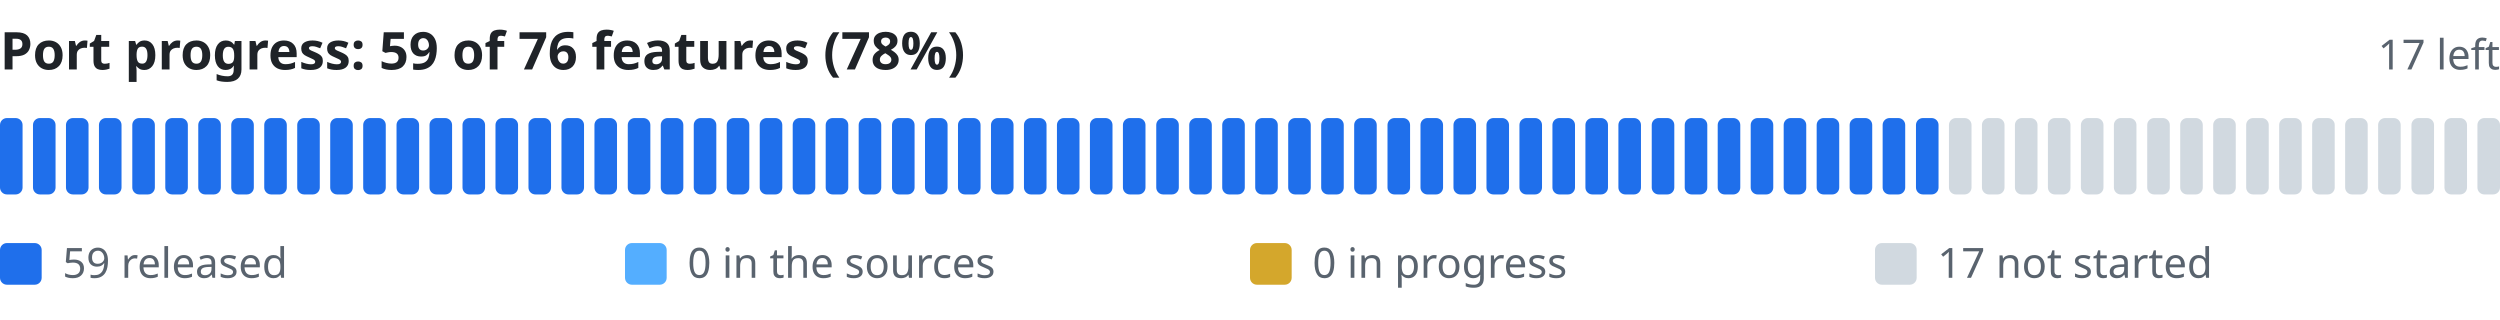
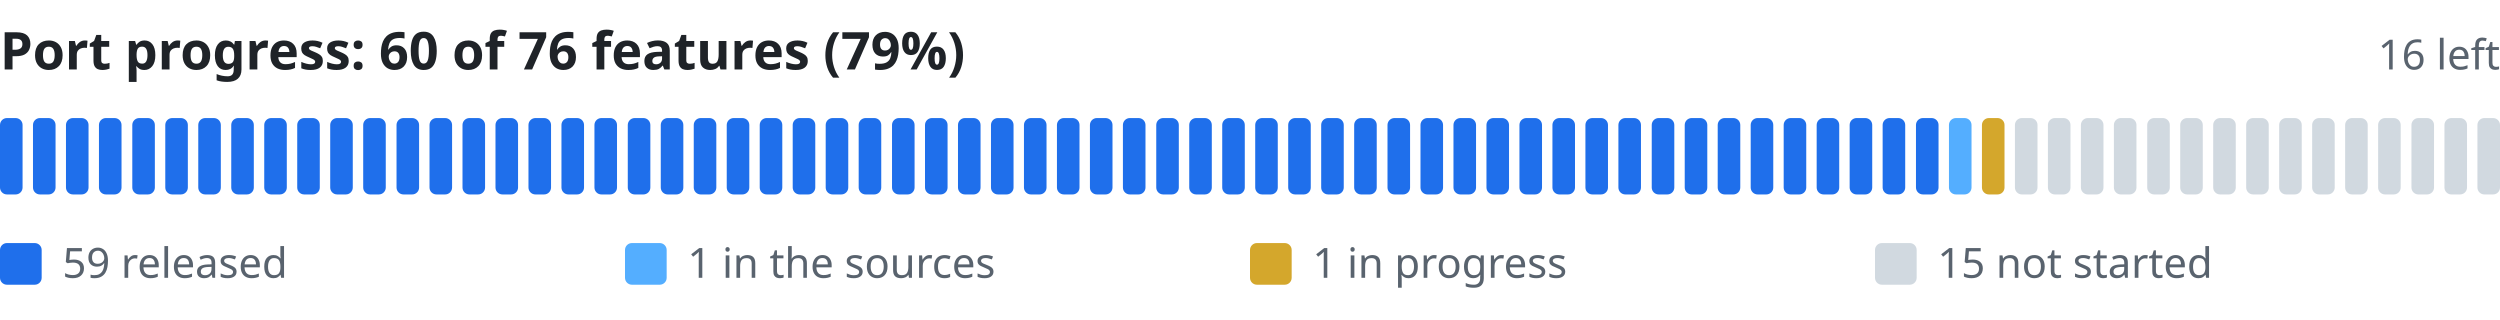
- <svg xmlns="http://www.w3.org/2000/svg" width="720" height="92" viewBox="0 0 720 92" role="img" aria-label="59 of 76 features done, 17 left">
+ <svg xmlns="http://www.w3.org/2000/svg" width="720" height="92" viewBox="0 0 720 92" role="img" aria-label="60 of 76 features done, 16 left">
  <style>
text { font-family: -apple-system, "Segoe UI", "Noto Sans", Helvetica, Arial, sans-serif; fill: #1f2328; }
.title { font-size: 15px; font-weight: 600; }
.small { font-size: 12px; fill: #59636e; }
.released { fill: #1f6feb; }
.sources { fill: #54aeff; }
.doing { fill: #d4a72c; }
.left { fill: #d1d9e0; }
@media (prefers-color-scheme: dark) {
  text { fill: #f0f6fc; }
  .small { fill: #9198a1; }
  .released { fill: #4493f8; }
  .sources { fill: #1f4f8f; }
  .doing { fill: #bb8009; }
  .left { fill: #3d444d; }
}
</style>
-   <text class="title" x="0" y="20">Port progress: 59 of 76 features (78%)</text>
-   <text class="small" x="720" y="20" text-anchor="end">17 left</text>
+   <text class="title" x="0" y="20">Port progress: 60 of 76 features (79%)</text>
+   <text class="small" x="720" y="20" text-anchor="end">16 left</text>
  <rect class="released" x="0.0" y="34" width="6.5" height="22" rx="2" />
  <rect class="released" x="9.5" y="34" width="6.5" height="22" rx="2" />
  <rect class="released" x="19.0" y="34" width="6.5" height="22" rx="2" />
  <rect class="released" x="28.5" y="34" width="6.5" height="22" rx="2" />
  <rect class="released" x="38.1" y="34" width="6.5" height="22" rx="2" />
  <rect class="released" x="47.6" y="34" width="6.5" height="22" rx="2" />
  <rect class="released" x="57.1" y="34" width="6.5" height="22" rx="2" />
  <rect class="released" x="66.6" y="34" width="6.5" height="22" rx="2" />
  <rect class="released" x="76.1" y="34" width="6.5" height="22" rx="2" />
  <rect class="released" x="85.6" y="34" width="6.5" height="22" rx="2" />
  <rect class="released" x="95.1" y="34" width="6.5" height="22" rx="2" />
  <rect class="released" x="104.6" y="34" width="6.5" height="22" rx="2" />
  <rect class="released" x="114.2" y="34" width="6.5" height="22" rx="2" />
  <rect class="released" x="123.7" y="34" width="6.5" height="22" rx="2" />
  <rect class="released" x="133.2" y="34" width="6.5" height="22" rx="2" />
  <rect class="released" x="142.7" y="34" width="6.5" height="22" rx="2" />
  <rect class="released" x="152.2" y="34" width="6.5" height="22" rx="2" />
  <rect class="released" x="161.7" y="34" width="6.5" height="22" rx="2" />
  <rect class="released" x="171.2" y="34" width="6.5" height="22" rx="2" />
  <rect class="released" x="180.8" y="34" width="6.5" height="22" rx="2" />
  <rect class="released" x="190.3" y="34" width="6.5" height="22" rx="2" />
  <rect class="released" x="199.8" y="34" width="6.5" height="22" rx="2" />
  <rect class="released" x="209.3" y="34" width="6.5" height="22" rx="2" />
  <rect class="released" x="218.8" y="34" width="6.5" height="22" rx="2" />
  <rect class="released" x="228.3" y="34" width="6.5" height="22" rx="2" />
  <rect class="released" x="237.8" y="34" width="6.5" height="22" rx="2" />
  <rect class="released" x="247.3" y="34" width="6.5" height="22" rx="2" />
  <rect class="released" x="256.9" y="34" width="6.5" height="22" rx="2" />
  <rect class="released" x="266.4" y="34" width="6.5" height="22" rx="2" />
  <rect class="released" x="275.9" y="34" width="6.5" height="22" rx="2" />
  <rect class="released" x="285.4" y="34" width="6.5" height="22" rx="2" />
  <rect class="released" x="294.9" y="34" width="6.5" height="22" rx="2" />
  <rect class="released" x="304.4" y="34" width="6.5" height="22" rx="2" />
  <rect class="released" x="313.9" y="34" width="6.5" height="22" rx="2" />
  <rect class="released" x="323.4" y="34" width="6.5" height="22" rx="2" />
  <rect class="released" x="333.0" y="34" width="6.5" height="22" rx="2" />
  <rect class="released" x="342.5" y="34" width="6.5" height="22" rx="2" />
  <rect class="released" x="352.0" y="34" width="6.5" height="22" rx="2" />
  <rect class="released" x="361.5" y="34" width="6.5" height="22" rx="2" />
  <rect class="released" x="371.0" y="34" width="6.5" height="22" rx="2" />
  <rect class="released" x="380.5" y="34" width="6.5" height="22" rx="2" />
  <rect class="released" x="390.0" y="34" width="6.5" height="22" rx="2" />
  <rect class="released" x="399.6" y="34" width="6.5" height="22" rx="2" />
  <rect class="released" x="409.1" y="34" width="6.5" height="22" rx="2" />
  <rect class="released" x="418.6" y="34" width="6.5" height="22" rx="2" />
  <rect class="released" x="428.1" y="34" width="6.5" height="22" rx="2" />
  <rect class="released" x="437.6" y="34" width="6.5" height="22" rx="2" />
  <rect class="released" x="447.1" y="34" width="6.5" height="22" rx="2" />
  <rect class="released" x="456.6" y="34" width="6.5" height="22" rx="2" />
  <rect class="released" x="466.1" y="34" width="6.5" height="22" rx="2" />
  <rect class="released" x="475.7" y="34" width="6.5" height="22" rx="2" />
  <rect class="released" x="485.2" y="34" width="6.5" height="22" rx="2" />
  <rect class="released" x="494.7" y="34" width="6.5" height="22" rx="2" />
  <rect class="released" x="504.2" y="34" width="6.5" height="22" rx="2" />
  <rect class="released" x="513.7" y="34" width="6.5" height="22" rx="2" />
  <rect class="released" x="523.2" y="34" width="6.5" height="22" rx="2" />
  <rect class="released" x="532.7" y="34" width="6.5" height="22" rx="2" />
  <rect class="released" x="542.2" y="34" width="6.5" height="22" rx="2" />
  <rect class="released" x="551.8" y="34" width="6.5" height="22" rx="2" />
-   <rect class="left" x="561.3" y="34" width="6.5" height="22" rx="2" />
-   <rect class="left" x="570.8" y="34" width="6.5" height="22" rx="2" />
+   <rect class="sources" x="561.3" y="34" width="6.5" height="22" rx="2" />
+   <rect class="doing" x="570.8" y="34" width="6.5" height="22" rx="2" />
  <rect class="left" x="580.3" y="34" width="6.5" height="22" rx="2" />
  <rect class="left" x="589.8" y="34" width="6.5" height="22" rx="2" />
  <rect class="left" x="599.3" y="34" width="6.5" height="22" rx="2" />
  <rect class="left" x="608.8" y="34" width="6.5" height="22" rx="2" />
  <rect class="left" x="618.4" y="34" width="6.5" height="22" rx="2" />
  <rect class="left" x="627.9" y="34" width="6.5" height="22" rx="2" />
  <rect class="left" x="637.4" y="34" width="6.5" height="22" rx="2" />
  <rect class="left" x="646.9" y="34" width="6.5" height="22" rx="2" />
  <rect class="left" x="656.4" y="34" width="6.5" height="22" rx="2" />
  <rect class="left" x="665.9" y="34" width="6.5" height="22" rx="2" />
  <rect class="left" x="675.4" y="34" width="6.5" height="22" rx="2" />
  <rect class="left" x="684.9" y="34" width="6.5" height="22" rx="2" />
  <rect class="left" x="694.5" y="34" width="6.5" height="22" rx="2" />
  <rect class="left" x="704.0" y="34" width="6.5" height="22" rx="2" />
  <rect class="left" x="713.5" y="34" width="6.5" height="22" rx="2" />
  <rect class="released" x="0" y="70" width="12" height="12" rx="2" />
  <text class="small" x="18" y="80">59 released</text>
  <rect class="sources" x="180" y="70" width="12" height="12" rx="2" />
-   <text class="small" x="198" y="80">0 in the sources</text>
+   <text class="small" x="198" y="80">1 in the sources</text>
  <rect class="doing" x="360" y="70" width="12" height="12" rx="2" />
-   <text class="small" x="378" y="80">0 in progress</text>
+   <text class="small" x="378" y="80">1 in progress</text>
  <rect class="left" x="540" y="70" width="12" height="12" rx="2" />
-   <text class="small" x="558" y="80">17 not started</text>
+   <text class="small" x="558" y="80">15 not started</text>
</svg>
